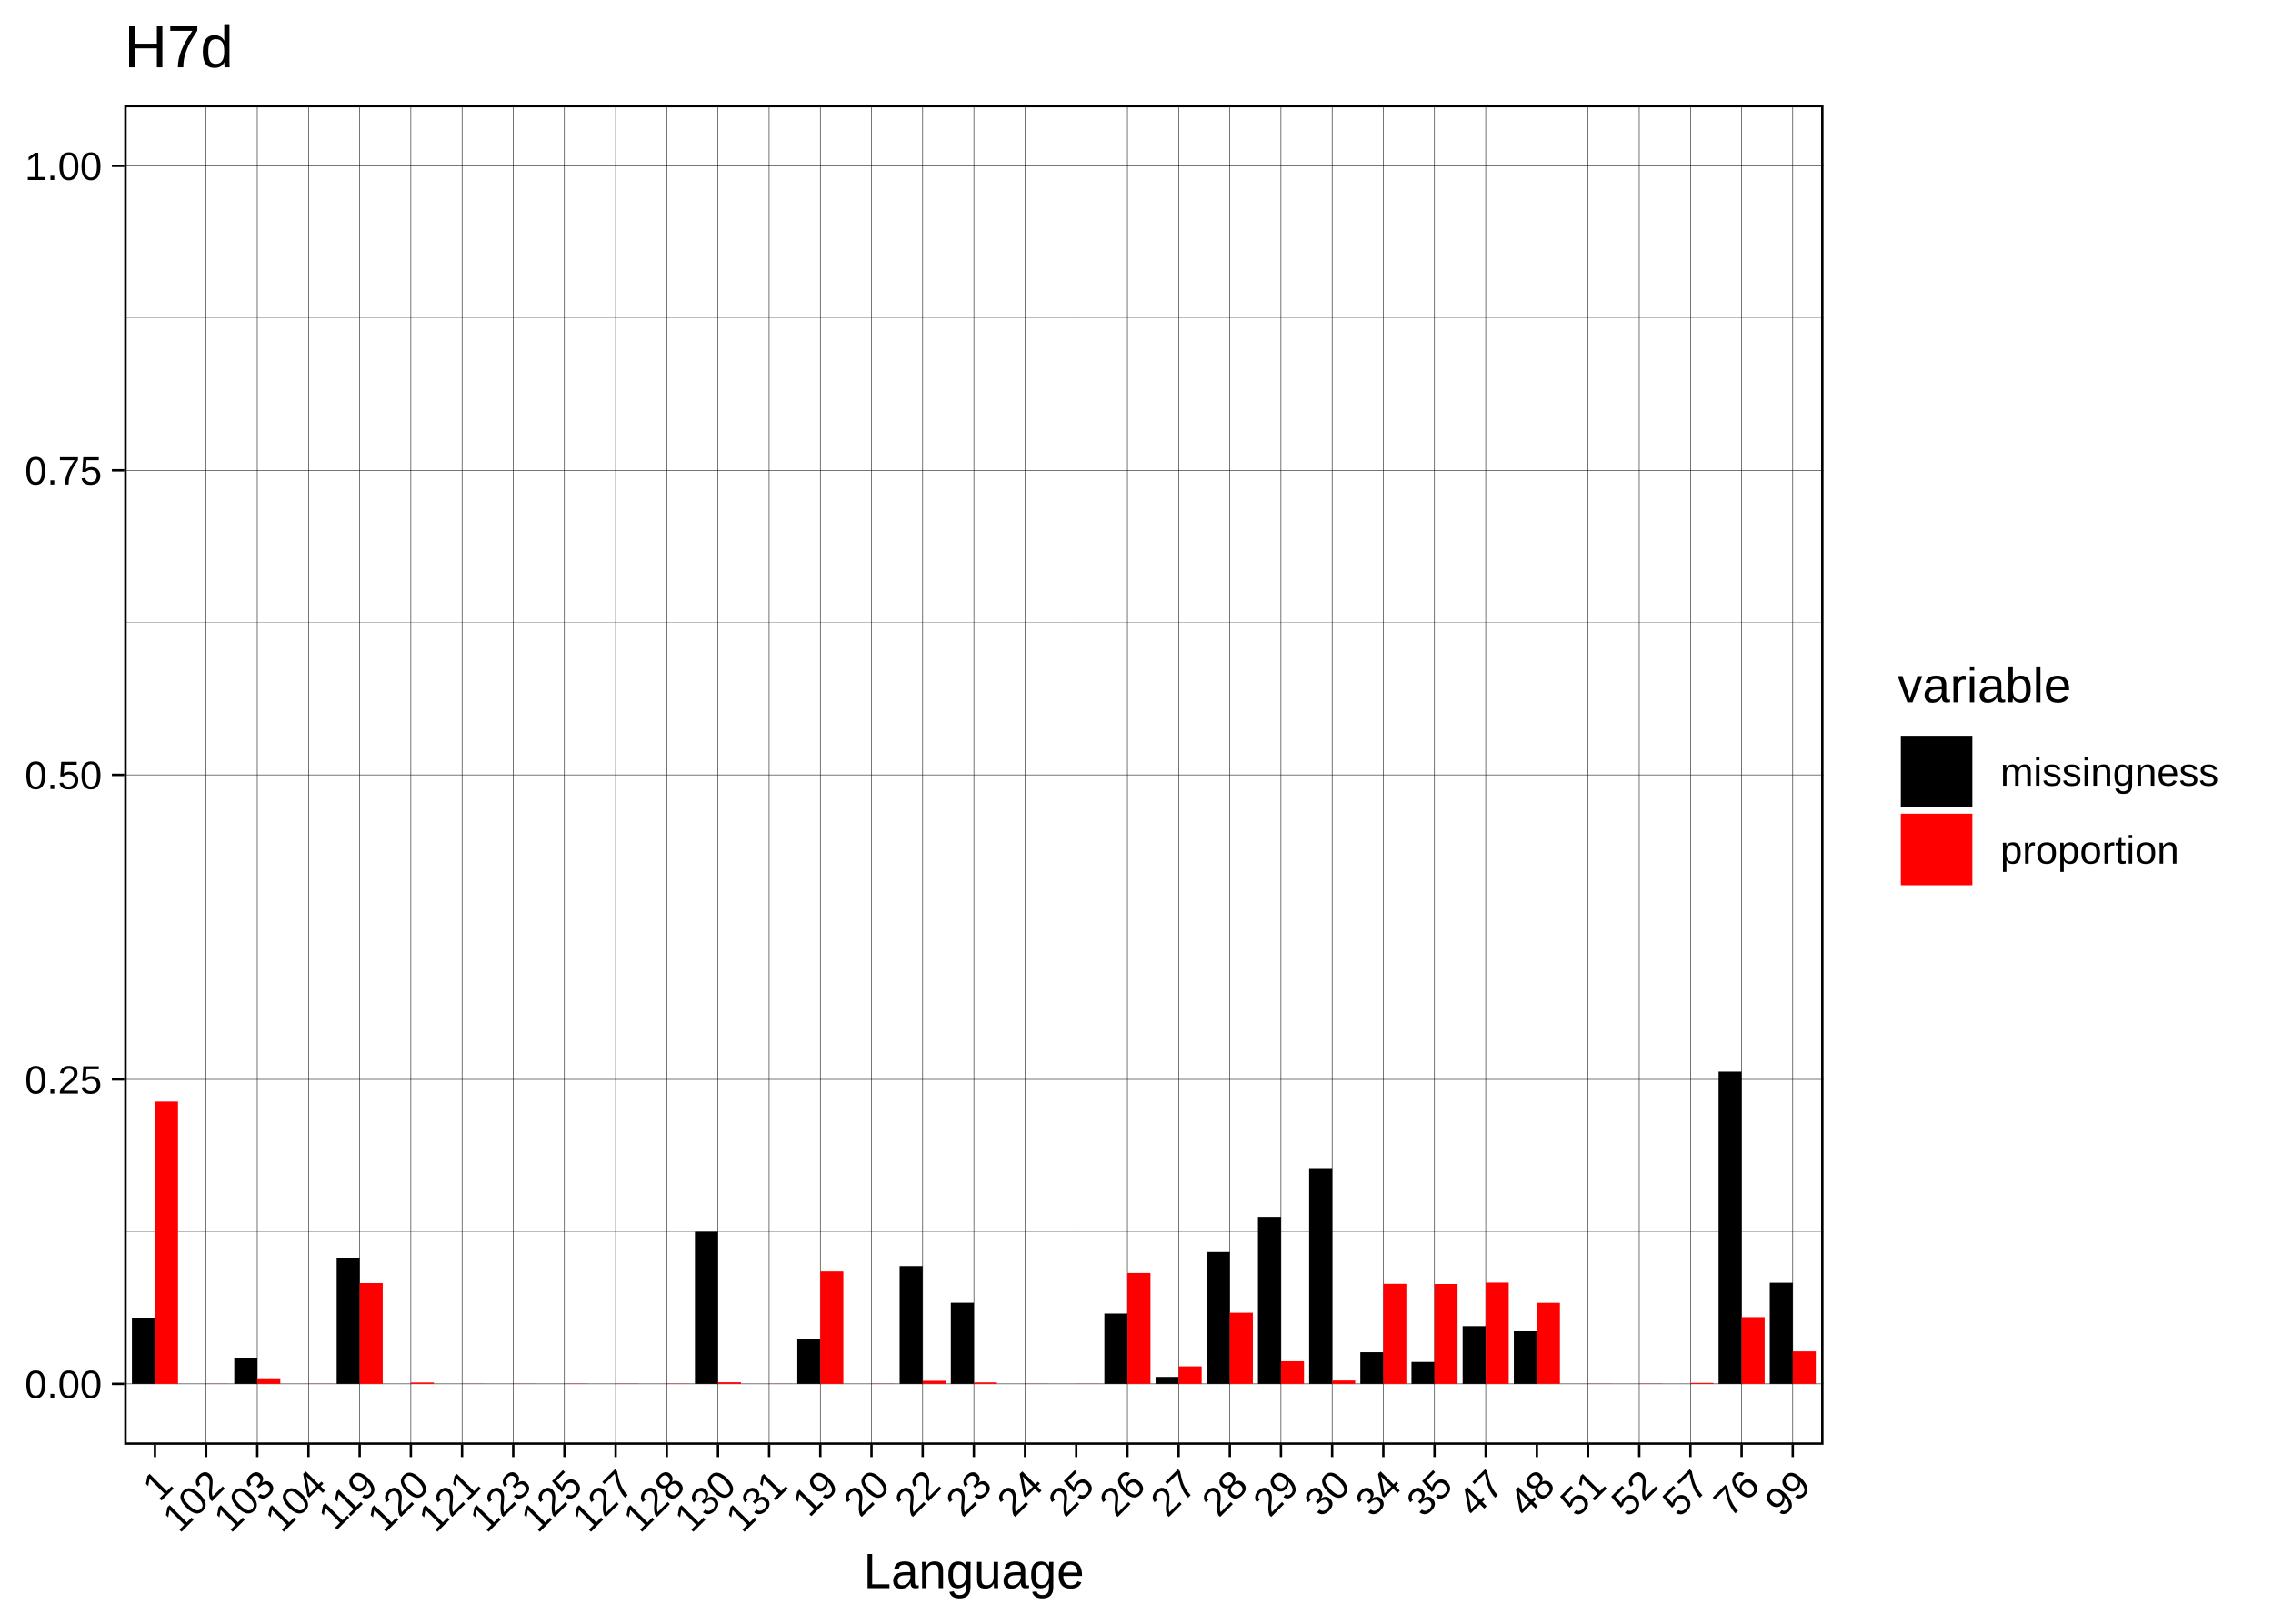
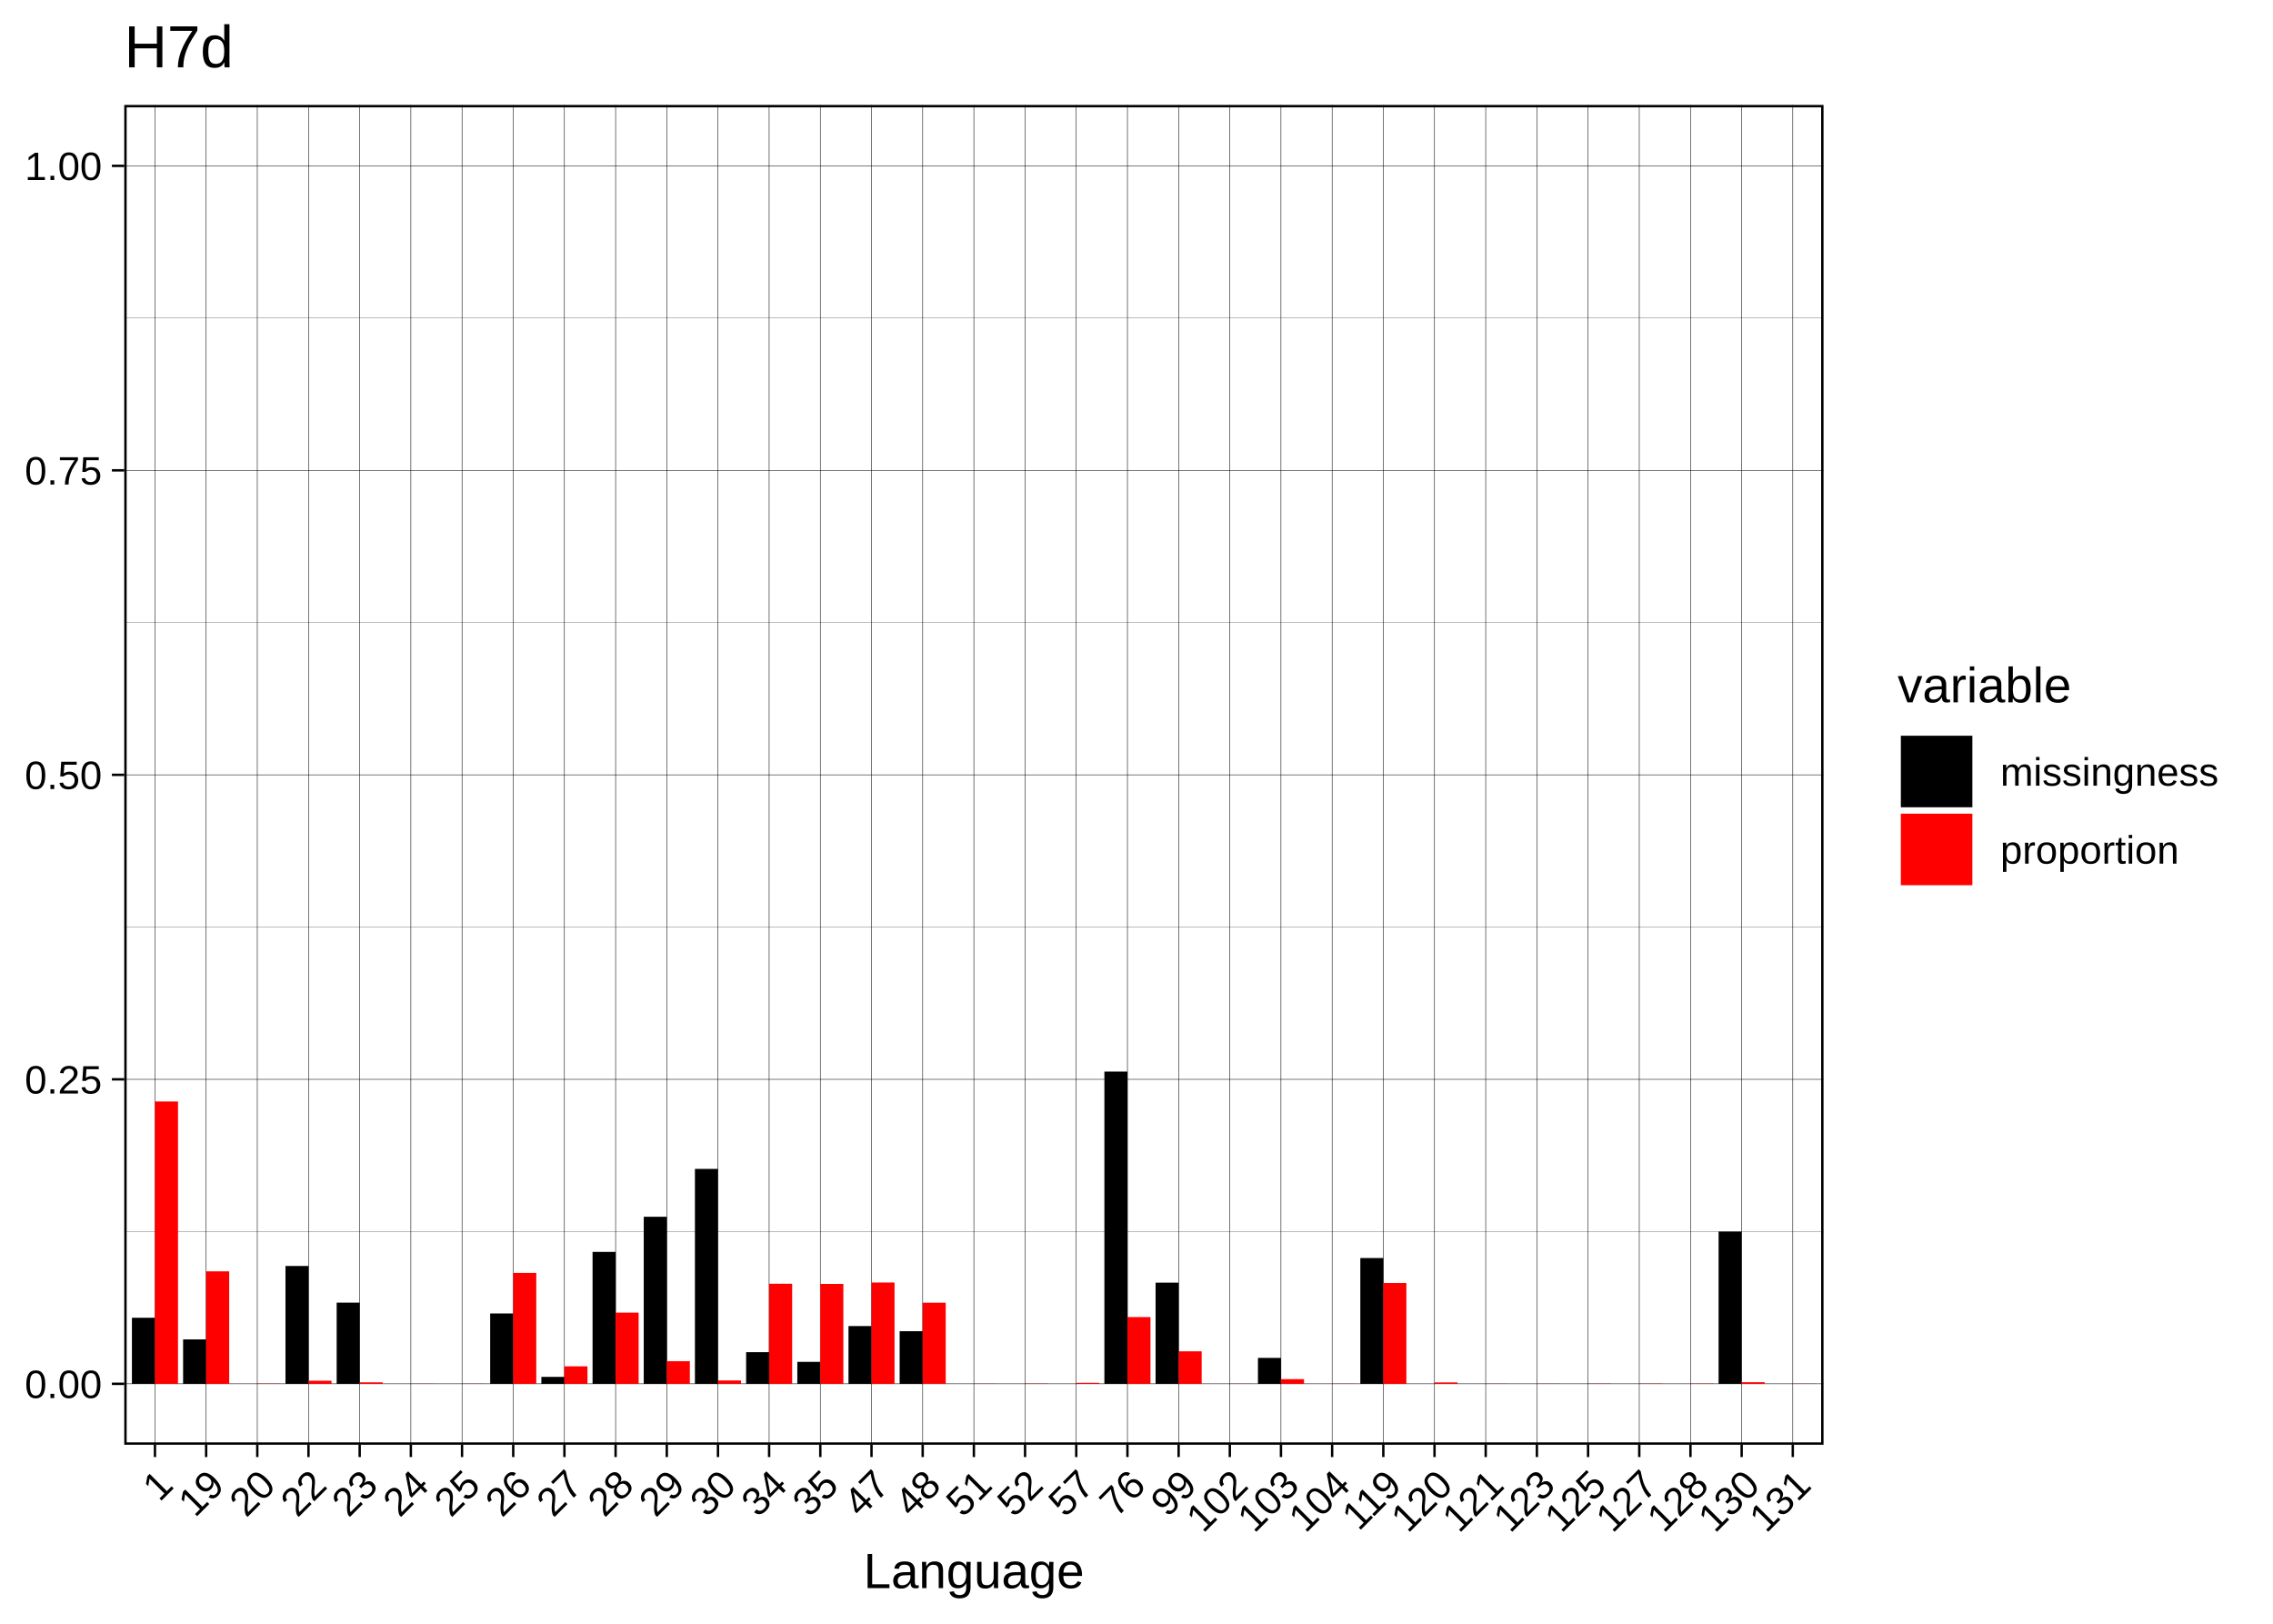
<svg xmlns="http://www.w3.org/2000/svg" class="svglite" width="504.00pt" height="360.00pt" viewBox="0 0 504.00 360.00">
  <defs>
    <style type="text/css">
    .svglite line, .svglite polyline, .svglite polygon, .svglite path, .svglite rect, .svglite circle {
      fill: none;
      stroke: #000000;
      stroke-linecap: round;
      stroke-linejoin: round;
      stroke-miterlimit: 10.00;
    }
    .svglite text {
      white-space: pre;
    }
  </style>
  </defs>
  <rect width="100%" height="100%" style="stroke: none; fill: #FFFFFF;" />
  <defs>
    <clipPath id="cpMC4wMHw1MDQuMDB8MC4wMHwzNjAuMDA=">
      <rect x="0.00" y="0.00" width="504.00" height="360.00" />
    </clipPath>
  </defs>
  <g clip-path="url(#cpMC4wMHw1MDQuMDB8MC4wMHwzNjAuMDA=)">
    <rect x="0" y="0.00" width="504.00" height="360.00" style="stroke-width: 1.07; stroke: #FFFFFF; fill: #FFFFFF;" />
  </g>
  <defs>
    <clipPath id="cpMjcuNTV8NDA0LjMzfDIzLjI3fDMyMC4zMQ==">
      <rect x="27.55" y="23.27" width="376.79" height="297.05" />
    </clipPath>
  </defs>
  <g clip-path="url(#cpMjcuNTV8NDA0LjMzfDIzLjI3fDMyMC4zMQ==)">
    <rect x="27.55" y="23.27" width="376.79" height="297.05" style="stroke-width: 1.07; stroke: none; fill: #FFFFFF;" />
    <polyline points="27.55,273.05 404.33,273.05 " style="stroke-width: 0.053; stroke-linecap: butt;" />
    <polyline points="27.55,205.54 404.33,205.54 " style="stroke-width: 0.053; stroke-linecap: butt;" />
    <polyline points="27.55,138.03 404.33,138.03 " style="stroke-width: 0.053; stroke-linecap: butt;" />
    <polyline points="27.55,70.52 404.33,70.52 " style="stroke-width: 0.053; stroke-linecap: butt;" />
    <polyline points="27.55,306.81 404.33,306.81 " style="stroke-width: 0.11; stroke-linecap: butt;" />
    <polyline points="27.55,239.30 404.33,239.30 " style="stroke-width: 0.11; stroke-linecap: butt;" />
    <polyline points="27.55,171.79 404.33,171.79 " style="stroke-width: 0.11; stroke-linecap: butt;" />
    <polyline points="27.55,104.28 404.33,104.28 " style="stroke-width: 0.11; stroke-linecap: butt;" />
    <polyline points="27.55,36.77 404.33,36.77 " style="stroke-width: 0.11; stroke-linecap: butt;" />
    <polyline points="34.36,320.31 34.36,23.27 " style="stroke-width: 0.11; stroke-linecap: butt;" />
    <polyline points="45.71,320.31 45.71,23.27 " style="stroke-width: 0.11; stroke-linecap: butt;" />
    <polyline points="57.05,320.31 57.05,23.27 " style="stroke-width: 0.11; stroke-linecap: butt;" />
    <polyline points="68.40,320.31 68.40,23.27 " style="stroke-width: 0.11; stroke-linecap: butt;" />
    <polyline points="79.75,320.31 79.75,23.27 " style="stroke-width: 0.11; stroke-linecap: butt;" />
    <polyline points="91.10,320.31 91.10,23.27 " style="stroke-width: 0.11; stroke-linecap: butt;" />
    <polyline points="102.45,320.31 102.45,23.27 " style="stroke-width: 0.11; stroke-linecap: butt;" />
    <polyline points="113.80,320.31 113.80,23.27 " style="stroke-width: 0.11; stroke-linecap: butt;" />
    <polyline points="125.15,320.31 125.15,23.27 " style="stroke-width: 0.11; stroke-linecap: butt;" />
    <polyline points="136.50,320.31 136.50,23.27 " style="stroke-width: 0.11; stroke-linecap: butt;" />
    <polyline points="147.85,320.31 147.85,23.27 " style="stroke-width: 0.11; stroke-linecap: butt;" />
    <polyline points="159.20,320.31 159.20,23.27 " style="stroke-width: 0.11; stroke-linecap: butt;" />
    <polyline points="170.54,320.31 170.54,23.27 " style="stroke-width: 0.11; stroke-linecap: butt;" />
    <polyline points="181.89,320.31 181.89,23.27 " style="stroke-width: 0.11; stroke-linecap: butt;" />
    <polyline points="193.24,320.31 193.24,23.27 " style="stroke-width: 0.11; stroke-linecap: butt;" />
    <polyline points="204.59,320.31 204.59,23.27 " style="stroke-width: 0.11; stroke-linecap: butt;" />
    <polyline points="215.94,320.31 215.94,23.27 " style="stroke-width: 0.11; stroke-linecap: butt;" />
    <polyline points="227.29,320.31 227.29,23.27 " style="stroke-width: 0.11; stroke-linecap: butt;" />
    <polyline points="238.64,320.31 238.64,23.27 " style="stroke-width: 0.11; stroke-linecap: butt;" />
    <polyline points="249.99,320.31 249.99,23.27 " style="stroke-width: 0.11; stroke-linecap: butt;" />
    <polyline points="261.34,320.31 261.34,23.27 " style="stroke-width: 0.11; stroke-linecap: butt;" />
    <polyline points="272.69,320.31 272.69,23.27 " style="stroke-width: 0.11; stroke-linecap: butt;" />
    <polyline points="284.03,320.31 284.03,23.27 " style="stroke-width: 0.11; stroke-linecap: butt;" />
    <polyline points="295.38,320.31 295.38,23.27 " style="stroke-width: 0.11; stroke-linecap: butt;" />
    <polyline points="306.73,320.31 306.73,23.27 " style="stroke-width: 0.11; stroke-linecap: butt;" />
    <polyline points="318.08,320.31 318.08,23.27 " style="stroke-width: 0.11; stroke-linecap: butt;" />
    <polyline points="329.43,320.31 329.43,23.27 " style="stroke-width: 0.11; stroke-linecap: butt;" />
    <polyline points="340.78,320.31 340.78,23.27 " style="stroke-width: 0.11; stroke-linecap: butt;" />
    <polyline points="352.13,320.31 352.13,23.27 " style="stroke-width: 0.11; stroke-linecap: butt;" />
    <polyline points="363.48,320.31 363.48,23.27 " style="stroke-width: 0.11; stroke-linecap: butt;" />
    <polyline points="374.83,320.31 374.83,23.27 " style="stroke-width: 0.11; stroke-linecap: butt;" />
    <polyline points="386.18,320.31 386.18,23.27 " style="stroke-width: 0.11; stroke-linecap: butt;" />
    <polyline points="397.52,320.31 397.52,23.27 " style="stroke-width: 0.11; stroke-linecap: butt;" />
-     <rect x="381.07" y="237.58" width="5.11" height="69.23" style="stroke-width: 1.07; stroke: none; stroke-linecap: butt; stroke-linejoin: miter; fill: #000000;" />
-     <rect x="392.42" y="284.38" width="5.11" height="22.43" style="stroke-width: 1.07; stroke: none; stroke-linecap: butt; stroke-linejoin: miter; fill: #000000;" />
-     <rect x="51.95" y="301.06" width="5.11" height="5.75" style="stroke-width: 1.07; stroke: none; stroke-linecap: butt; stroke-linejoin: miter; fill: #000000;" />
+     <rect x="244.88" y="237.58" width="5.11" height="69.23" style="stroke-width: 1.07; stroke: none; stroke-linecap: butt; stroke-linejoin: miter; fill: #000000;" />
+     <rect x="256.23" y="284.38" width="5.11" height="22.43" style="stroke-width: 1.07; stroke: none; stroke-linecap: butt; stroke-linejoin: miter; fill: #000000;" />
+     <rect x="278.93" y="301.06" width="5.11" height="5.75" style="stroke-width: 1.07; stroke: none; stroke-linecap: butt; stroke-linejoin: miter; fill: #000000;" />
    <rect x="29.25" y="292.16" width="5.11" height="14.65" style="stroke-width: 1.07; stroke: none; stroke-linecap: butt; stroke-linejoin: miter; fill: #000000;" />
-     <rect x="176.79" y="296.96" width="5.11" height="9.85" style="stroke-width: 1.07; stroke: none; stroke-linecap: butt; stroke-linejoin: miter; fill: #000000;" />
+     <rect x="40.60" y="296.96" width="5.11" height="9.85" style="stroke-width: 1.07; stroke: none; stroke-linecap: butt; stroke-linejoin: miter; fill: #000000;" />
+     <rect x="324.32" y="306.81" width="5.11" height="0.00" style="stroke-width: 1.07; stroke: none; stroke-linecap: butt; stroke-linejoin: miter; fill: #000000;" />
+     <rect x="347.02" y="306.81" width="5.11" height="0.00" style="stroke-width: 1.07; stroke: none; stroke-linecap: butt; stroke-linejoin: miter; fill: #000000;" />
+     <rect x="74.65" y="288.81" width="5.11" height="18.00" style="stroke-width: 1.07; stroke: none; stroke-linecap: butt; stroke-linejoin: miter; fill: #000000;" />
+     <rect x="358.37" y="306.81" width="5.11" height="0.00" style="stroke-width: 1.07; stroke: none; stroke-linecap: butt; stroke-linejoin: miter; fill: #000000;" />
+     <rect x="335.67" y="306.81" width="5.11" height="0.00" style="stroke-width: 1.07; stroke: none; stroke-linecap: butt; stroke-linejoin: miter; fill: #000000;" />
+     <rect x="108.69" y="291.21" width="5.11" height="15.60" style="stroke-width: 1.07; stroke: none; stroke-linecap: butt; stroke-linejoin: miter; fill: #000000;" />
+     <rect x="222.18" y="306.81" width="5.11" height="0.00" style="stroke-width: 1.07; stroke: none; stroke-linecap: butt; stroke-linejoin: miter; fill: #000000;" />
+     <rect x="210.83" y="306.81" width="5.11" height="0.00" style="stroke-width: 1.07; stroke: none; stroke-linecap: butt; stroke-linejoin: miter; fill: #000000;" />
+     <rect x="369.72" y="306.81" width="5.11" height="0.00" style="stroke-width: 1.07; stroke: none; stroke-linecap: butt; stroke-linejoin: miter; fill: #000000;" />
+     <rect x="233.53" y="306.81" width="5.11" height="0.00" style="stroke-width: 1.07; stroke: none; stroke-linecap: butt; stroke-linejoin: miter; fill: #000000;" />
+     <rect x="290.28" y="306.81" width="5.11" height="0.00" style="stroke-width: 1.07; stroke: none; stroke-linecap: butt; stroke-linejoin: miter; fill: #000000;" />
+     <rect x="63.30" y="280.68" width="5.11" height="26.13" style="stroke-width: 1.07; stroke: none; stroke-linecap: butt; stroke-linejoin: miter; fill: #000000;" />
+     <rect x="381.07" y="273.05" width="5.11" height="33.76" style="stroke-width: 1.07; stroke: none; stroke-linecap: butt; stroke-linejoin: miter; fill: #000000;" />
+     <rect x="392.42" y="306.81" width="5.11" height="0.00" style="stroke-width: 1.07; stroke: none; stroke-linecap: butt; stroke-linejoin: miter; fill: #000000;" />
    <rect x="97.34" y="306.81" width="5.11" height="0.00" style="stroke-width: 1.07; stroke: none; stroke-linecap: butt; stroke-linejoin: miter; fill: #000000;" />
-     <rect x="120.04" y="306.81" width="5.11" height="0.00" style="stroke-width: 1.07; stroke: none; stroke-linecap: butt; stroke-linejoin: miter; fill: #000000;" />
-     <rect x="210.83" y="288.81" width="5.11" height="18.00" style="stroke-width: 1.07; stroke: none; stroke-linecap: butt; stroke-linejoin: miter; fill: #000000;" />
-     <rect x="131.39" y="306.81" width="5.11" height="0.00" style="stroke-width: 1.07; stroke: none; stroke-linecap: butt; stroke-linejoin: miter; fill: #000000;" />
-     <rect x="108.69" y="306.81" width="5.11" height="0.00" style="stroke-width: 1.07; stroke: none; stroke-linecap: butt; stroke-linejoin: miter; fill: #000000;" />
-     <rect x="244.88" y="291.21" width="5.11" height="15.60" style="stroke-width: 1.07; stroke: none; stroke-linecap: butt; stroke-linejoin: miter; fill: #000000;" />
-     <rect x="358.37" y="306.81" width="5.11" height="0.00" style="stroke-width: 1.07; stroke: none; stroke-linecap: butt; stroke-linejoin: miter; fill: #000000;" />
-     <rect x="347.02" y="306.81" width="5.11" height="0.00" style="stroke-width: 1.07; stroke: none; stroke-linecap: butt; stroke-linejoin: miter; fill: #000000;" />
-     <rect x="142.74" y="306.81" width="5.11" height="0.00" style="stroke-width: 1.07; stroke: none; stroke-linecap: butt; stroke-linejoin: miter; fill: #000000;" />
-     <rect x="369.72" y="306.81" width="5.11" height="0.00" style="stroke-width: 1.07; stroke: none; stroke-linecap: butt; stroke-linejoin: miter; fill: #000000;" />
-     <rect x="63.30" y="306.81" width="5.11" height="0.00" style="stroke-width: 1.07; stroke: none; stroke-linecap: butt; stroke-linejoin: miter; fill: #000000;" />
-     <rect x="199.48" y="280.68" width="5.11" height="26.13" style="stroke-width: 1.07; stroke: none; stroke-linecap: butt; stroke-linejoin: miter; fill: #000000;" />
-     <rect x="154.09" y="273.05" width="5.11" height="33.76" style="stroke-width: 1.07; stroke: none; stroke-linecap: butt; stroke-linejoin: miter; fill: #000000;" />
-     <rect x="165.44" y="306.81" width="5.11" height="0.00" style="stroke-width: 1.07; stroke: none; stroke-linecap: butt; stroke-linejoin: miter; fill: #000000;" />
-     <rect x="233.53" y="306.81" width="5.11" height="0.00" style="stroke-width: 1.07; stroke: none; stroke-linecap: butt; stroke-linejoin: miter; fill: #000000;" />
-     <rect x="222.18" y="306.81" width="5.11" height="0.00" style="stroke-width: 1.07; stroke: none; stroke-linecap: butt; stroke-linejoin: miter; fill: #000000;" />
-     <rect x="188.14" y="306.81" width="5.11" height="0.00" style="stroke-width: 1.07; stroke: none; stroke-linecap: butt; stroke-linejoin: miter; fill: #000000;" />
-     <rect x="40.60" y="306.81" width="5.11" height="0.00" style="stroke-width: 1.07; stroke: none; stroke-linecap: butt; stroke-linejoin: miter; fill: #000000;" />
    <rect x="85.99" y="306.81" width="5.11" height="0.00" style="stroke-width: 1.07; stroke: none; stroke-linecap: butt; stroke-linejoin: miter; fill: #000000;" />
-     <rect x="74.65" y="278.92" width="5.11" height="27.89" style="stroke-width: 1.07; stroke: none; stroke-linecap: butt; stroke-linejoin: miter; fill: #000000;" />
-     <rect x="324.32" y="294.00" width="5.11" height="12.81" style="stroke-width: 1.07; stroke: none; stroke-linecap: butt; stroke-linejoin: miter; fill: #000000;" />
-     <rect x="256.23" y="305.27" width="5.11" height="1.54" style="stroke-width: 1.07; stroke: none; stroke-linecap: butt; stroke-linejoin: miter; fill: #000000;" />
-     <rect x="335.67" y="295.14" width="5.11" height="11.67" style="stroke-width: 1.07; stroke: none; stroke-linecap: butt; stroke-linejoin: miter; fill: #000000;" />
-     <rect x="267.58" y="277.56" width="5.11" height="29.25" style="stroke-width: 1.07; stroke: none; stroke-linecap: butt; stroke-linejoin: miter; fill: #000000;" />
-     <rect x="278.93" y="269.77" width="5.11" height="37.04" style="stroke-width: 1.07; stroke: none; stroke-linecap: butt; stroke-linejoin: miter; fill: #000000;" />
-     <rect x="290.28" y="259.16" width="5.11" height="47.65" style="stroke-width: 1.07; stroke: none; stroke-linecap: butt; stroke-linejoin: miter; fill: #000000;" />
-     <rect x="301.63" y="299.79" width="5.11" height="7.02" style="stroke-width: 1.07; stroke: none; stroke-linecap: butt; stroke-linejoin: miter; fill: #000000;" />
-     <rect x="312.97" y="301.94" width="5.11" height="4.87" style="stroke-width: 1.07; stroke: none; stroke-linecap: butt; stroke-linejoin: miter; fill: #000000;" />
-     <rect x="386.18" y="292.01" width="5.11" height="14.80" style="stroke-width: 1.07; stroke: none; stroke-linecap: butt; stroke-linejoin: miter; fill: #FF0000;" />
-     <rect x="397.52" y="299.60" width="5.11" height="7.21" style="stroke-width: 1.07; stroke: none; stroke-linecap: butt; stroke-linejoin: miter; fill: #FF0000;" />
-     <rect x="57.05" y="305.77" width="5.11" height="1.04" style="stroke-width: 1.07; stroke: none; stroke-linecap: butt; stroke-linejoin: miter; fill: #FF0000;" />
+     <rect x="51.95" y="306.81" width="5.11" height="0.00" style="stroke-width: 1.07; stroke: none; stroke-linecap: butt; stroke-linejoin: miter; fill: #000000;" />
+     <rect x="267.58" y="306.81" width="5.11" height="0.00" style="stroke-width: 1.07; stroke: none; stroke-linecap: butt; stroke-linejoin: miter; fill: #000000;" />
+     <rect x="312.97" y="306.81" width="5.11" height="0.00" style="stroke-width: 1.07; stroke: none; stroke-linecap: butt; stroke-linejoin: miter; fill: #000000;" />
+     <rect x="301.63" y="278.92" width="5.11" height="27.89" style="stroke-width: 1.07; stroke: none; stroke-linecap: butt; stroke-linejoin: miter; fill: #000000;" />
+     <rect x="188.14" y="294.00" width="5.11" height="12.81" style="stroke-width: 1.07; stroke: none; stroke-linecap: butt; stroke-linejoin: miter; fill: #000000;" />
+     <rect x="120.04" y="305.27" width="5.11" height="1.54" style="stroke-width: 1.07; stroke: none; stroke-linecap: butt; stroke-linejoin: miter; fill: #000000;" />
+     <rect x="199.48" y="295.14" width="5.11" height="11.67" style="stroke-width: 1.07; stroke: none; stroke-linecap: butt; stroke-linejoin: miter; fill: #000000;" />
+     <rect x="131.39" y="277.56" width="5.11" height="29.25" style="stroke-width: 1.07; stroke: none; stroke-linecap: butt; stroke-linejoin: miter; fill: #000000;" />
+     <rect x="142.74" y="269.77" width="5.11" height="37.04" style="stroke-width: 1.07; stroke: none; stroke-linecap: butt; stroke-linejoin: miter; fill: #000000;" />
+     <rect x="154.09" y="259.16" width="5.11" height="47.65" style="stroke-width: 1.07; stroke: none; stroke-linecap: butt; stroke-linejoin: miter; fill: #000000;" />
+     <rect x="165.44" y="299.79" width="5.11" height="7.02" style="stroke-width: 1.07; stroke: none; stroke-linecap: butt; stroke-linejoin: miter; fill: #000000;" />
+     <rect x="176.79" y="301.94" width="5.11" height="4.87" style="stroke-width: 1.07; stroke: none; stroke-linecap: butt; stroke-linejoin: miter; fill: #000000;" />
+     <rect x="249.99" y="292.01" width="5.11" height="14.80" style="stroke-width: 1.07; stroke: none; stroke-linecap: butt; stroke-linejoin: miter; fill: #FF0000;" />
+     <rect x="261.34" y="299.60" width="5.11" height="7.21" style="stroke-width: 1.07; stroke: none; stroke-linecap: butt; stroke-linejoin: miter; fill: #FF0000;" />
+     <rect x="284.03" y="305.77" width="5.11" height="1.04" style="stroke-width: 1.07; stroke: none; stroke-linecap: butt; stroke-linejoin: miter; fill: #FF0000;" />
    <rect x="34.36" y="244.21" width="5.11" height="62.60" style="stroke-width: 1.07; stroke: none; stroke-linecap: butt; stroke-linejoin: miter; fill: #FF0000;" />
-     <rect x="181.89" y="281.87" width="5.11" height="24.94" style="stroke-width: 1.07; stroke: none; stroke-linecap: butt; stroke-linejoin: miter; fill: #FF0000;" />
+     <rect x="45.71" y="281.87" width="5.11" height="24.94" style="stroke-width: 1.07; stroke: none; stroke-linecap: butt; stroke-linejoin: miter; fill: #FF0000;" />
+     <rect x="329.43" y="306.79" width="5.11" height="0.022" style="stroke-width: 1.07; stroke: none; stroke-linecap: butt; stroke-linejoin: miter; fill: #FF0000;" />
+     <rect x="352.13" y="306.77" width="5.11" height="0.044" style="stroke-width: 1.07; stroke: none; stroke-linecap: butt; stroke-linejoin: miter; fill: #FF0000;" />
+     <rect x="79.75" y="306.48" width="5.11" height="0.33" style="stroke-width: 1.07; stroke: none; stroke-linecap: butt; stroke-linejoin: miter; fill: #FF0000;" />
+     <rect x="363.48" y="306.77" width="5.11" height="0.044" style="stroke-width: 1.07; stroke: none; stroke-linecap: butt; stroke-linejoin: miter; fill: #FF0000;" />
+     <rect x="340.78" y="306.79" width="5.11" height="0.022" style="stroke-width: 1.07; stroke: none; stroke-linecap: butt; stroke-linejoin: miter; fill: #FF0000;" />
+     <rect x="113.80" y="282.22" width="5.11" height="24.59" style="stroke-width: 1.07; stroke: none; stroke-linecap: butt; stroke-linejoin: miter; fill: #FF0000;" />
+     <rect x="227.29" y="306.77" width="5.11" height="0.044" style="stroke-width: 1.07; stroke: none; stroke-linecap: butt; stroke-linejoin: miter; fill: #FF0000;" />
+     <rect x="215.94" y="306.79" width="5.11" height="0.022" style="stroke-width: 1.07; stroke: none; stroke-linecap: butt; stroke-linejoin: miter; fill: #FF0000;" />
+     <rect x="374.83" y="306.77" width="5.11" height="0.044" style="stroke-width: 1.07; stroke: none; stroke-linecap: butt; stroke-linejoin: miter; fill: #FF0000;" />
+     <rect x="238.64" y="306.59" width="5.11" height="0.22" style="stroke-width: 1.07; stroke: none; stroke-linecap: butt; stroke-linejoin: miter; fill: #FF0000;" />
+     <rect x="295.38" y="306.79" width="5.11" height="0.022" style="stroke-width: 1.07; stroke: none; stroke-linecap: butt; stroke-linejoin: miter; fill: #FF0000;" />
+     <rect x="68.40" y="306.12" width="5.11" height="0.69" style="stroke-width: 1.07; stroke: none; stroke-linecap: butt; stroke-linejoin: miter; fill: #FF0000;" />
+     <rect x="386.18" y="306.45" width="5.11" height="0.36" style="stroke-width: 1.07; stroke: none; stroke-linecap: butt; stroke-linejoin: miter; fill: #FF0000;" />
+     <rect x="397.52" y="306.79" width="5.11" height="0.022" style="stroke-width: 1.07; stroke: none; stroke-linecap: butt; stroke-linejoin: miter; fill: #FF0000;" />
    <rect x="102.45" y="306.79" width="5.11" height="0.022" style="stroke-width: 1.07; stroke: none; stroke-linecap: butt; stroke-linejoin: miter; fill: #FF0000;" />
-     <rect x="125.15" y="306.77" width="5.11" height="0.044" style="stroke-width: 1.07; stroke: none; stroke-linecap: butt; stroke-linejoin: miter; fill: #FF0000;" />
-     <rect x="215.94" y="306.48" width="5.11" height="0.33" style="stroke-width: 1.07; stroke: none; stroke-linecap: butt; stroke-linejoin: miter; fill: #FF0000;" />
-     <rect x="136.50" y="306.77" width="5.11" height="0.044" style="stroke-width: 1.07; stroke: none; stroke-linecap: butt; stroke-linejoin: miter; fill: #FF0000;" />
-     <rect x="113.80" y="306.79" width="5.11" height="0.022" style="stroke-width: 1.07; stroke: none; stroke-linecap: butt; stroke-linejoin: miter; fill: #FF0000;" />
-     <rect x="249.99" y="282.22" width="5.11" height="24.59" style="stroke-width: 1.07; stroke: none; stroke-linecap: butt; stroke-linejoin: miter; fill: #FF0000;" />
-     <rect x="363.48" y="306.77" width="5.11" height="0.044" style="stroke-width: 1.07; stroke: none; stroke-linecap: butt; stroke-linejoin: miter; fill: #FF0000;" />
-     <rect x="352.13" y="306.79" width="5.11" height="0.022" style="stroke-width: 1.07; stroke: none; stroke-linecap: butt; stroke-linejoin: miter; fill: #FF0000;" />
-     <rect x="147.85" y="306.77" width="5.11" height="0.044" style="stroke-width: 1.07; stroke: none; stroke-linecap: butt; stroke-linejoin: miter; fill: #FF0000;" />
-     <rect x="374.83" y="306.59" width="5.11" height="0.22" style="stroke-width: 1.07; stroke: none; stroke-linecap: butt; stroke-linejoin: miter; fill: #FF0000;" />
-     <rect x="68.40" y="306.79" width="5.11" height="0.022" style="stroke-width: 1.07; stroke: none; stroke-linecap: butt; stroke-linejoin: miter; fill: #FF0000;" />
-     <rect x="204.59" y="306.12" width="5.11" height="0.69" style="stroke-width: 1.07; stroke: none; stroke-linecap: butt; stroke-linejoin: miter; fill: #FF0000;" />
-     <rect x="159.20" y="306.45" width="5.11" height="0.36" style="stroke-width: 1.07; stroke: none; stroke-linecap: butt; stroke-linejoin: miter; fill: #FF0000;" />
-     <rect x="170.54" y="306.79" width="5.11" height="0.022" style="stroke-width: 1.07; stroke: none; stroke-linecap: butt; stroke-linejoin: miter; fill: #FF0000;" />
-     <rect x="238.64" y="306.79" width="5.11" height="0.022" style="stroke-width: 1.07; stroke: none; stroke-linecap: butt; stroke-linejoin: miter; fill: #FF0000;" />
-     <rect x="227.29" y="306.79" width="5.11" height="0.022" style="stroke-width: 1.07; stroke: none; stroke-linecap: butt; stroke-linejoin: miter; fill: #FF0000;" />
-     <rect x="193.24" y="306.77" width="5.11" height="0.044" style="stroke-width: 1.07; stroke: none; stroke-linecap: butt; stroke-linejoin: miter; fill: #FF0000;" />
-     <rect x="45.71" y="306.79" width="5.11" height="0.022" style="stroke-width: 1.07; stroke: none; stroke-linecap: butt; stroke-linejoin: miter; fill: #FF0000;" />
-     <rect x="91.10" y="306.50" width="5.11" height="0.31" style="stroke-width: 1.07; stroke: none; stroke-linecap: butt; stroke-linejoin: miter; fill: #FF0000;" />
-     <rect x="79.75" y="284.46" width="5.11" height="22.35" style="stroke-width: 1.07; stroke: none; stroke-linecap: butt; stroke-linejoin: miter; fill: #FF0000;" />
-     <rect x="329.43" y="284.35" width="5.11" height="22.46" style="stroke-width: 1.07; stroke: none; stroke-linecap: butt; stroke-linejoin: miter; fill: #FF0000;" />
-     <rect x="261.34" y="302.93" width="5.11" height="3.88" style="stroke-width: 1.07; stroke: none; stroke-linecap: butt; stroke-linejoin: miter; fill: #FF0000;" />
-     <rect x="340.78" y="288.83" width="5.11" height="17.97" style="stroke-width: 1.07; stroke: none; stroke-linecap: butt; stroke-linejoin: miter; fill: #FF0000;" />
-     <rect x="272.69" y="291.03" width="5.11" height="15.78" style="stroke-width: 1.07; stroke: none; stroke-linecap: butt; stroke-linejoin: miter; fill: #FF0000;" />
-     <rect x="284.03" y="301.79" width="5.11" height="5.02" style="stroke-width: 1.07; stroke: none; stroke-linecap: butt; stroke-linejoin: miter; fill: #FF0000;" />
-     <rect x="295.38" y="306.06" width="5.11" height="0.75" style="stroke-width: 1.07; stroke: none; stroke-linecap: butt; stroke-linejoin: miter; fill: #FF0000;" />
-     <rect x="306.73" y="284.62" width="5.11" height="22.19" style="stroke-width: 1.07; stroke: none; stroke-linecap: butt; stroke-linejoin: miter; fill: #FF0000;" />
-     <rect x="318.08" y="284.66" width="5.11" height="22.15" style="stroke-width: 1.07; stroke: none; stroke-linecap: butt; stroke-linejoin: miter; fill: #FF0000;" />
+     <rect x="91.10" y="306.79" width="5.11" height="0.022" style="stroke-width: 1.07; stroke: none; stroke-linecap: butt; stroke-linejoin: miter; fill: #FF0000;" />
+     <rect x="57.05" y="306.77" width="5.11" height="0.044" style="stroke-width: 1.07; stroke: none; stroke-linecap: butt; stroke-linejoin: miter; fill: #FF0000;" />
+     <rect x="272.69" y="306.79" width="5.11" height="0.022" style="stroke-width: 1.07; stroke: none; stroke-linecap: butt; stroke-linejoin: miter; fill: #FF0000;" />
+     <rect x="318.08" y="306.50" width="5.11" height="0.31" style="stroke-width: 1.07; stroke: none; stroke-linecap: butt; stroke-linejoin: miter; fill: #FF0000;" />
+     <rect x="306.73" y="284.46" width="5.11" height="22.35" style="stroke-width: 1.07; stroke: none; stroke-linecap: butt; stroke-linejoin: miter; fill: #FF0000;" />
+     <rect x="193.24" y="284.35" width="5.11" height="22.46" style="stroke-width: 1.07; stroke: none; stroke-linecap: butt; stroke-linejoin: miter; fill: #FF0000;" />
+     <rect x="125.15" y="302.93" width="5.11" height="3.88" style="stroke-width: 1.07; stroke: none; stroke-linecap: butt; stroke-linejoin: miter; fill: #FF0000;" />
+     <rect x="204.59" y="288.83" width="5.11" height="17.97" style="stroke-width: 1.07; stroke: none; stroke-linecap: butt; stroke-linejoin: miter; fill: #FF0000;" />
+     <rect x="136.50" y="291.03" width="5.11" height="15.78" style="stroke-width: 1.07; stroke: none; stroke-linecap: butt; stroke-linejoin: miter; fill: #FF0000;" />
+     <rect x="147.85" y="301.79" width="5.11" height="5.02" style="stroke-width: 1.07; stroke: none; stroke-linecap: butt; stroke-linejoin: miter; fill: #FF0000;" />
+     <rect x="159.20" y="306.06" width="5.11" height="0.75" style="stroke-width: 1.07; stroke: none; stroke-linecap: butt; stroke-linejoin: miter; fill: #FF0000;" />
+     <rect x="170.54" y="284.62" width="5.11" height="22.19" style="stroke-width: 1.07; stroke: none; stroke-linecap: butt; stroke-linejoin: miter; fill: #FF0000;" />
+     <rect x="181.89" y="284.66" width="5.11" height="22.15" style="stroke-width: 1.07; stroke: none; stroke-linecap: butt; stroke-linejoin: miter; fill: #FF0000;" />
    <rect x="27.55" y="23.27" width="376.79" height="297.05" style="stroke-width: 1.07;" />
  </g>
  <g clip-path="url(#cpMC4wMHw1MDQuMDB8MC4wMHwzNjAuMDA=)">
    <text x="22.62" y="309.96" text-anchor="end" style="font-size: 8.80px; font-family: &quot;Arial&quot;;" textLength="17.14px" lengthAdjust="spacingAndGlyphs">0.00</text>
    <text x="22.62" y="242.45" text-anchor="end" style="font-size: 8.80px; font-family: &quot;Arial&quot;;" textLength="17.14px" lengthAdjust="spacingAndGlyphs">0.25</text>
    <text x="22.62" y="174.94" text-anchor="end" style="font-size: 8.80px; font-family: &quot;Arial&quot;;" textLength="17.14px" lengthAdjust="spacingAndGlyphs">0.50</text>
    <text x="22.62" y="107.43" text-anchor="end" style="font-size: 8.80px; font-family: &quot;Arial&quot;;" textLength="17.14px" lengthAdjust="spacingAndGlyphs">0.75</text>
    <text x="22.62" y="39.92" text-anchor="end" style="font-size: 8.80px; font-family: &quot;Arial&quot;;" textLength="17.14px" lengthAdjust="spacingAndGlyphs">1.00</text>
    <polyline points="24.81,306.81 27.55,306.81 " style="stroke-width: 0.53; stroke-linecap: butt;" />
    <polyline points="24.81,239.30 27.55,239.30 " style="stroke-width: 0.53; stroke-linecap: butt;" />
    <polyline points="24.81,171.79 27.55,171.79 " style="stroke-width: 0.53; stroke-linecap: butt;" />
    <polyline points="24.81,104.28 27.55,104.28 " style="stroke-width: 0.53; stroke-linecap: butt;" />
    <polyline points="24.81,36.77 27.55,36.77 " style="stroke-width: 0.53; stroke-linecap: butt;" />
    <polyline points="34.36,323.05 34.36,320.31 " style="stroke-width: 0.53; stroke-linecap: butt;" />
    <polyline points="45.71,323.05 45.71,320.31 " style="stroke-width: 0.53; stroke-linecap: butt;" />
    <polyline points="57.05,323.05 57.05,320.31 " style="stroke-width: 0.53; stroke-linecap: butt;" />
    <polyline points="68.40,323.05 68.40,320.31 " style="stroke-width: 0.53; stroke-linecap: butt;" />
    <polyline points="79.75,323.05 79.75,320.31 " style="stroke-width: 0.53; stroke-linecap: butt;" />
    <polyline points="91.10,323.05 91.10,320.31 " style="stroke-width: 0.53; stroke-linecap: butt;" />
    <polyline points="102.45,323.05 102.45,320.31 " style="stroke-width: 0.53; stroke-linecap: butt;" />
    <polyline points="113.80,323.05 113.80,320.31 " style="stroke-width: 0.53; stroke-linecap: butt;" />
    <polyline points="125.15,323.05 125.15,320.31 " style="stroke-width: 0.53; stroke-linecap: butt;" />
    <polyline points="136.50,323.05 136.50,320.31 " style="stroke-width: 0.53; stroke-linecap: butt;" />
    <polyline points="147.85,323.05 147.85,320.31 " style="stroke-width: 0.53; stroke-linecap: butt;" />
    <polyline points="159.20,323.05 159.20,320.31 " style="stroke-width: 0.53; stroke-linecap: butt;" />
    <polyline points="170.54,323.05 170.54,320.31 " style="stroke-width: 0.53; stroke-linecap: butt;" />
    <polyline points="181.89,323.05 181.89,320.31 " style="stroke-width: 0.53; stroke-linecap: butt;" />
    <polyline points="193.24,323.05 193.24,320.31 " style="stroke-width: 0.53; stroke-linecap: butt;" />
    <polyline points="204.59,323.05 204.59,320.31 " style="stroke-width: 0.53; stroke-linecap: butt;" />
    <polyline points="215.94,323.05 215.94,320.31 " style="stroke-width: 0.53; stroke-linecap: butt;" />
    <polyline points="227.29,323.05 227.29,320.31 " style="stroke-width: 0.53; stroke-linecap: butt;" />
    <polyline points="238.64,323.05 238.64,320.31 " style="stroke-width: 0.53; stroke-linecap: butt;" />
    <polyline points="249.99,323.05 249.99,320.31 " style="stroke-width: 0.53; stroke-linecap: butt;" />
    <polyline points="261.34,323.05 261.34,320.31 " style="stroke-width: 0.53; stroke-linecap: butt;" />
    <polyline points="272.69,323.05 272.69,320.31 " style="stroke-width: 0.53; stroke-linecap: butt;" />
    <polyline points="284.03,323.05 284.03,320.31 " style="stroke-width: 0.53; stroke-linecap: butt;" />
    <polyline points="295.38,323.05 295.38,320.31 " style="stroke-width: 0.53; stroke-linecap: butt;" />
    <polyline points="306.73,323.05 306.73,320.31 " style="stroke-width: 0.53; stroke-linecap: butt;" />
    <polyline points="318.08,323.05 318.08,320.31 " style="stroke-width: 0.53; stroke-linecap: butt;" />
    <polyline points="329.43,323.05 329.43,320.31 " style="stroke-width: 0.53; stroke-linecap: butt;" />
    <polyline points="340.78,323.05 340.78,320.31 " style="stroke-width: 0.53; stroke-linecap: butt;" />
    <polyline points="352.13,323.05 352.13,320.31 " style="stroke-width: 0.53; stroke-linecap: butt;" />
    <polyline points="363.48,323.05 363.48,320.31 " style="stroke-width: 0.53; stroke-linecap: butt;" />
    <polyline points="374.83,323.05 374.83,320.31 " style="stroke-width: 0.53; stroke-linecap: butt;" />
    <polyline points="386.18,323.05 386.18,320.31 " style="stroke-width: 0.53; stroke-linecap: butt;" />
    <polyline points="397.52,323.05 397.52,320.31 " style="stroke-width: 0.53; stroke-linecap: butt;" />
    <text transform="translate(38.81,329.70) rotate(-45)" text-anchor="end" style="font-size: 8.80px; font-family: &quot;Arial&quot;;" textLength="4.90px" lengthAdjust="spacingAndGlyphs">1</text>
-     <text transform="translate(50.16,329.70) rotate(-45)" text-anchor="end" style="font-size: 8.80px; font-family: &quot;Arial&quot;;" textLength="14.69px" lengthAdjust="spacingAndGlyphs">102</text>
-     <text transform="translate(61.51,329.70) rotate(-45)" text-anchor="end" style="font-size: 8.80px; font-family: &quot;Arial&quot;;" textLength="14.69px" lengthAdjust="spacingAndGlyphs">103</text>
-     <text transform="translate(72.86,329.70) rotate(-45)" text-anchor="end" style="font-size: 8.80px; font-family: &quot;Arial&quot;;" textLength="14.69px" lengthAdjust="spacingAndGlyphs">104</text>
-     <text transform="translate(84.21,329.70) rotate(-45)" text-anchor="end" style="font-size: 8.80px; font-family: &quot;Arial&quot;;" textLength="14.03px" lengthAdjust="spacingAndGlyphs">119</text>
-     <text transform="translate(95.56,329.70) rotate(-45)" text-anchor="end" style="font-size: 8.80px; font-family: &quot;Arial&quot;;" textLength="14.69px" lengthAdjust="spacingAndGlyphs">120</text>
-     <text transform="translate(106.91,329.70) rotate(-45)" text-anchor="end" style="font-size: 8.80px; font-family: &quot;Arial&quot;;" textLength="14.69px" lengthAdjust="spacingAndGlyphs">121</text>
-     <text transform="translate(118.25,329.70) rotate(-45)" text-anchor="end" style="font-size: 8.80px; font-family: &quot;Arial&quot;;" textLength="14.69px" lengthAdjust="spacingAndGlyphs">123</text>
-     <text transform="translate(129.60,329.70) rotate(-45)" text-anchor="end" style="font-size: 8.80px; font-family: &quot;Arial&quot;;" textLength="14.69px" lengthAdjust="spacingAndGlyphs">125</text>
-     <text transform="translate(140.95,329.70) rotate(-45)" text-anchor="end" style="font-size: 8.80px; font-family: &quot;Arial&quot;;" textLength="14.69px" lengthAdjust="spacingAndGlyphs">127</text>
-     <text transform="translate(152.30,329.70) rotate(-45)" text-anchor="end" style="font-size: 8.80px; font-family: &quot;Arial&quot;;" textLength="14.69px" lengthAdjust="spacingAndGlyphs">128</text>
-     <text transform="translate(163.65,329.70) rotate(-45)" text-anchor="end" style="font-size: 8.80px; font-family: &quot;Arial&quot;;" textLength="14.69px" lengthAdjust="spacingAndGlyphs">130</text>
-     <text transform="translate(175.00,329.70) rotate(-45)" text-anchor="end" style="font-size: 8.80px; font-family: &quot;Arial&quot;;" textLength="14.69px" lengthAdjust="spacingAndGlyphs">131</text>
-     <text transform="translate(186.35,329.70) rotate(-45)" text-anchor="end" style="font-size: 8.80px; font-family: &quot;Arial&quot;;" textLength="9.79px" lengthAdjust="spacingAndGlyphs">19</text>
-     <text transform="translate(197.70,329.70) rotate(-45)" text-anchor="end" style="font-size: 8.80px; font-family: &quot;Arial&quot;;" textLength="9.79px" lengthAdjust="spacingAndGlyphs">20</text>
-     <text transform="translate(209.05,329.70) rotate(-45)" text-anchor="end" style="font-size: 8.80px; font-family: &quot;Arial&quot;;" textLength="9.79px" lengthAdjust="spacingAndGlyphs">22</text>
-     <text transform="translate(220.40,329.70) rotate(-45)" text-anchor="end" style="font-size: 8.80px; font-family: &quot;Arial&quot;;" textLength="9.79px" lengthAdjust="spacingAndGlyphs">23</text>
-     <text transform="translate(231.74,329.70) rotate(-45)" text-anchor="end" style="font-size: 8.80px; font-family: &quot;Arial&quot;;" textLength="9.79px" lengthAdjust="spacingAndGlyphs">24</text>
-     <text transform="translate(243.09,329.70) rotate(-45)" text-anchor="end" style="font-size: 8.80px; font-family: &quot;Arial&quot;;" textLength="9.79px" lengthAdjust="spacingAndGlyphs">25</text>
-     <text transform="translate(254.44,329.70) rotate(-45)" text-anchor="end" style="font-size: 8.80px; font-family: &quot;Arial&quot;;" textLength="9.79px" lengthAdjust="spacingAndGlyphs">26</text>
-     <text transform="translate(265.79,329.70) rotate(-45)" text-anchor="end" style="font-size: 8.80px; font-family: &quot;Arial&quot;;" textLength="9.79px" lengthAdjust="spacingAndGlyphs">27</text>
-     <text transform="translate(277.14,329.70) rotate(-45)" text-anchor="end" style="font-size: 8.80px; font-family: &quot;Arial&quot;;" textLength="9.79px" lengthAdjust="spacingAndGlyphs">28</text>
-     <text transform="translate(288.49,329.70) rotate(-45)" text-anchor="end" style="font-size: 8.80px; font-family: &quot;Arial&quot;;" textLength="9.79px" lengthAdjust="spacingAndGlyphs">29</text>
-     <text transform="translate(299.84,329.70) rotate(-45)" text-anchor="end" style="font-size: 8.80px; font-family: &quot;Arial&quot;;" textLength="9.79px" lengthAdjust="spacingAndGlyphs">30</text>
-     <text transform="translate(311.19,329.70) rotate(-45)" text-anchor="end" style="font-size: 8.80px; font-family: &quot;Arial&quot;;" textLength="9.79px" lengthAdjust="spacingAndGlyphs">34</text>
-     <text transform="translate(322.54,329.70) rotate(-45)" text-anchor="end" style="font-size: 8.80px; font-family: &quot;Arial&quot;;" textLength="9.79px" lengthAdjust="spacingAndGlyphs">35</text>
-     <text transform="translate(333.89,329.70) rotate(-45)" text-anchor="end" style="font-size: 8.80px; font-family: &quot;Arial&quot;;" textLength="9.79px" lengthAdjust="spacingAndGlyphs">47</text>
-     <text transform="translate(345.23,329.70) rotate(-45)" text-anchor="end" style="font-size: 8.80px; font-family: &quot;Arial&quot;;" textLength="9.79px" lengthAdjust="spacingAndGlyphs">48</text>
-     <text transform="translate(356.58,329.70) rotate(-45)" text-anchor="end" style="font-size: 8.80px; font-family: &quot;Arial&quot;;" textLength="9.79px" lengthAdjust="spacingAndGlyphs">51</text>
-     <text transform="translate(367.93,329.70) rotate(-45)" text-anchor="end" style="font-size: 8.80px; font-family: &quot;Arial&quot;;" textLength="9.79px" lengthAdjust="spacingAndGlyphs">52</text>
-     <text transform="translate(379.28,329.70) rotate(-45)" text-anchor="end" style="font-size: 8.80px; font-family: &quot;Arial&quot;;" textLength="9.79px" lengthAdjust="spacingAndGlyphs">57</text>
-     <text transform="translate(390.63,329.70) rotate(-45)" text-anchor="end" style="font-size: 8.80px; font-family: &quot;Arial&quot;;" textLength="9.79px" lengthAdjust="spacingAndGlyphs">76</text>
-     <text transform="translate(401.98,329.70) rotate(-45)" text-anchor="end" style="font-size: 8.80px; font-family: &quot;Arial&quot;;" textLength="9.79px" lengthAdjust="spacingAndGlyphs">99</text>
+     <text transform="translate(50.16,329.70) rotate(-45)" text-anchor="end" style="font-size: 8.80px; font-family: &quot;Arial&quot;;" textLength="9.79px" lengthAdjust="spacingAndGlyphs">19</text>
+     <text transform="translate(61.51,329.70) rotate(-45)" text-anchor="end" style="font-size: 8.80px; font-family: &quot;Arial&quot;;" textLength="9.79px" lengthAdjust="spacingAndGlyphs">20</text>
+     <text transform="translate(72.86,329.70) rotate(-45)" text-anchor="end" style="font-size: 8.80px; font-family: &quot;Arial&quot;;" textLength="9.79px" lengthAdjust="spacingAndGlyphs">22</text>
+     <text transform="translate(84.21,329.70) rotate(-45)" text-anchor="end" style="font-size: 8.80px; font-family: &quot;Arial&quot;;" textLength="9.79px" lengthAdjust="spacingAndGlyphs">23</text>
+     <text transform="translate(95.56,329.70) rotate(-45)" text-anchor="end" style="font-size: 8.80px; font-family: &quot;Arial&quot;;" textLength="9.79px" lengthAdjust="spacingAndGlyphs">24</text>
+     <text transform="translate(106.91,329.70) rotate(-45)" text-anchor="end" style="font-size: 8.80px; font-family: &quot;Arial&quot;;" textLength="9.79px" lengthAdjust="spacingAndGlyphs">25</text>
+     <text transform="translate(118.25,329.70) rotate(-45)" text-anchor="end" style="font-size: 8.80px; font-family: &quot;Arial&quot;;" textLength="9.79px" lengthAdjust="spacingAndGlyphs">26</text>
+     <text transform="translate(129.60,329.70) rotate(-45)" text-anchor="end" style="font-size: 8.80px; font-family: &quot;Arial&quot;;" textLength="9.79px" lengthAdjust="spacingAndGlyphs">27</text>
+     <text transform="translate(140.95,329.70) rotate(-45)" text-anchor="end" style="font-size: 8.80px; font-family: &quot;Arial&quot;;" textLength="9.79px" lengthAdjust="spacingAndGlyphs">28</text>
+     <text transform="translate(152.30,329.70) rotate(-45)" text-anchor="end" style="font-size: 8.80px; font-family: &quot;Arial&quot;;" textLength="9.79px" lengthAdjust="spacingAndGlyphs">29</text>
+     <text transform="translate(163.65,329.70) rotate(-45)" text-anchor="end" style="font-size: 8.80px; font-family: &quot;Arial&quot;;" textLength="9.79px" lengthAdjust="spacingAndGlyphs">30</text>
+     <text transform="translate(175.00,329.70) rotate(-45)" text-anchor="end" style="font-size: 8.80px; font-family: &quot;Arial&quot;;" textLength="9.79px" lengthAdjust="spacingAndGlyphs">34</text>
+     <text transform="translate(186.35,329.70) rotate(-45)" text-anchor="end" style="font-size: 8.80px; font-family: &quot;Arial&quot;;" textLength="9.79px" lengthAdjust="spacingAndGlyphs">35</text>
+     <text transform="translate(197.70,329.70) rotate(-45)" text-anchor="end" style="font-size: 8.80px; font-family: &quot;Arial&quot;;" textLength="9.79px" lengthAdjust="spacingAndGlyphs">47</text>
+     <text transform="translate(209.05,329.70) rotate(-45)" text-anchor="end" style="font-size: 8.80px; font-family: &quot;Arial&quot;;" textLength="9.79px" lengthAdjust="spacingAndGlyphs">48</text>
+     <text transform="translate(220.40,329.70) rotate(-45)" text-anchor="end" style="font-size: 8.80px; font-family: &quot;Arial&quot;;" textLength="9.79px" lengthAdjust="spacingAndGlyphs">51</text>
+     <text transform="translate(231.74,329.70) rotate(-45)" text-anchor="end" style="font-size: 8.80px; font-family: &quot;Arial&quot;;" textLength="9.79px" lengthAdjust="spacingAndGlyphs">52</text>
+     <text transform="translate(243.09,329.70) rotate(-45)" text-anchor="end" style="font-size: 8.80px; font-family: &quot;Arial&quot;;" textLength="9.79px" lengthAdjust="spacingAndGlyphs">57</text>
+     <text transform="translate(254.44,329.70) rotate(-45)" text-anchor="end" style="font-size: 8.80px; font-family: &quot;Arial&quot;;" textLength="9.79px" lengthAdjust="spacingAndGlyphs">76</text>
+     <text transform="translate(265.79,329.70) rotate(-45)" text-anchor="end" style="font-size: 8.80px; font-family: &quot;Arial&quot;;" textLength="9.79px" lengthAdjust="spacingAndGlyphs">99</text>
+     <text transform="translate(277.14,329.70) rotate(-45)" text-anchor="end" style="font-size: 8.80px; font-family: &quot;Arial&quot;;" textLength="14.69px" lengthAdjust="spacingAndGlyphs">102</text>
+     <text transform="translate(288.49,329.70) rotate(-45)" text-anchor="end" style="font-size: 8.80px; font-family: &quot;Arial&quot;;" textLength="14.69px" lengthAdjust="spacingAndGlyphs">103</text>
+     <text transform="translate(299.84,329.70) rotate(-45)" text-anchor="end" style="font-size: 8.80px; font-family: &quot;Arial&quot;;" textLength="14.69px" lengthAdjust="spacingAndGlyphs">104</text>
+     <text transform="translate(311.19,329.70) rotate(-45)" text-anchor="end" style="font-size: 8.80px; font-family: &quot;Arial&quot;;" textLength="14.03px" lengthAdjust="spacingAndGlyphs">119</text>
+     <text transform="translate(322.54,329.70) rotate(-45)" text-anchor="end" style="font-size: 8.80px; font-family: &quot;Arial&quot;;" textLength="14.69px" lengthAdjust="spacingAndGlyphs">120</text>
+     <text transform="translate(333.89,329.70) rotate(-45)" text-anchor="end" style="font-size: 8.80px; font-family: &quot;Arial&quot;;" textLength="14.69px" lengthAdjust="spacingAndGlyphs">121</text>
+     <text transform="translate(345.23,329.70) rotate(-45)" text-anchor="end" style="font-size: 8.80px; font-family: &quot;Arial&quot;;" textLength="14.69px" lengthAdjust="spacingAndGlyphs">123</text>
+     <text transform="translate(356.58,329.70) rotate(-45)" text-anchor="end" style="font-size: 8.80px; font-family: &quot;Arial&quot;;" textLength="14.69px" lengthAdjust="spacingAndGlyphs">125</text>
+     <text transform="translate(367.93,329.70) rotate(-45)" text-anchor="end" style="font-size: 8.80px; font-family: &quot;Arial&quot;;" textLength="14.69px" lengthAdjust="spacingAndGlyphs">127</text>
+     <text transform="translate(379.28,329.70) rotate(-45)" text-anchor="end" style="font-size: 8.80px; font-family: &quot;Arial&quot;;" textLength="14.69px" lengthAdjust="spacingAndGlyphs">128</text>
+     <text transform="translate(390.63,329.70) rotate(-45)" text-anchor="end" style="font-size: 8.80px; font-family: &quot;Arial&quot;;" textLength="14.69px" lengthAdjust="spacingAndGlyphs">130</text>
+     <text transform="translate(401.98,329.70) rotate(-45)" text-anchor="end" style="font-size: 8.80px; font-family: &quot;Arial&quot;;" textLength="14.69px" lengthAdjust="spacingAndGlyphs">131</text>
    <text x="215.94" y="352.10" text-anchor="middle" style="font-size: 11.00px; font-family: &quot;Arial&quot;;" textLength="48.96px" lengthAdjust="spacingAndGlyphs">Language</text>
    <rect x="415.29" y="141.13" width="83.23" height="61.32" style="stroke-width: 1.07; stroke: none; fill: #FFFFFF;" />
    <text x="420.77" y="155.71" style="font-size: 11.00px; font-family: &quot;Arial&quot;;" textLength="38.53px" lengthAdjust="spacingAndGlyphs">variable</text>
    <rect x="420.77" y="162.41" width="17.28" height="17.28" style="stroke-width: 1.07; stroke: none; fill: #FFFFFF;" />
    <rect x="421.48" y="163.12" width="15.86" height="15.86" style="stroke-width: 1.07; stroke: none; stroke-linecap: butt; stroke-linejoin: miter; fill: #000000;" />
    <rect x="420.77" y="179.69" width="17.28" height="17.28" style="stroke-width: 1.07; stroke: none; fill: #FFFFFF;" />
    <rect x="421.48" y="180.40" width="15.86" height="15.86" style="stroke-width: 1.07; stroke: none; stroke-linecap: butt; stroke-linejoin: miter; fill: #FF0000;" />
    <text x="443.53" y="174.20" style="font-size: 8.80px; font-family: &quot;Arial&quot;;" textLength="48.41px" lengthAdjust="spacingAndGlyphs">missingness</text>
    <text x="443.53" y="191.48" style="font-size: 8.80px; font-family: &quot;Arial&quot;;" textLength="39.64px" lengthAdjust="spacingAndGlyphs">proportion</text>
    <text x="27.55" y="14.93" style="font-size: 13.20px; font-family: &quot;Arial&quot;;" textLength="24.20px" lengthAdjust="spacingAndGlyphs">H7d</text>
  </g>
</svg>
